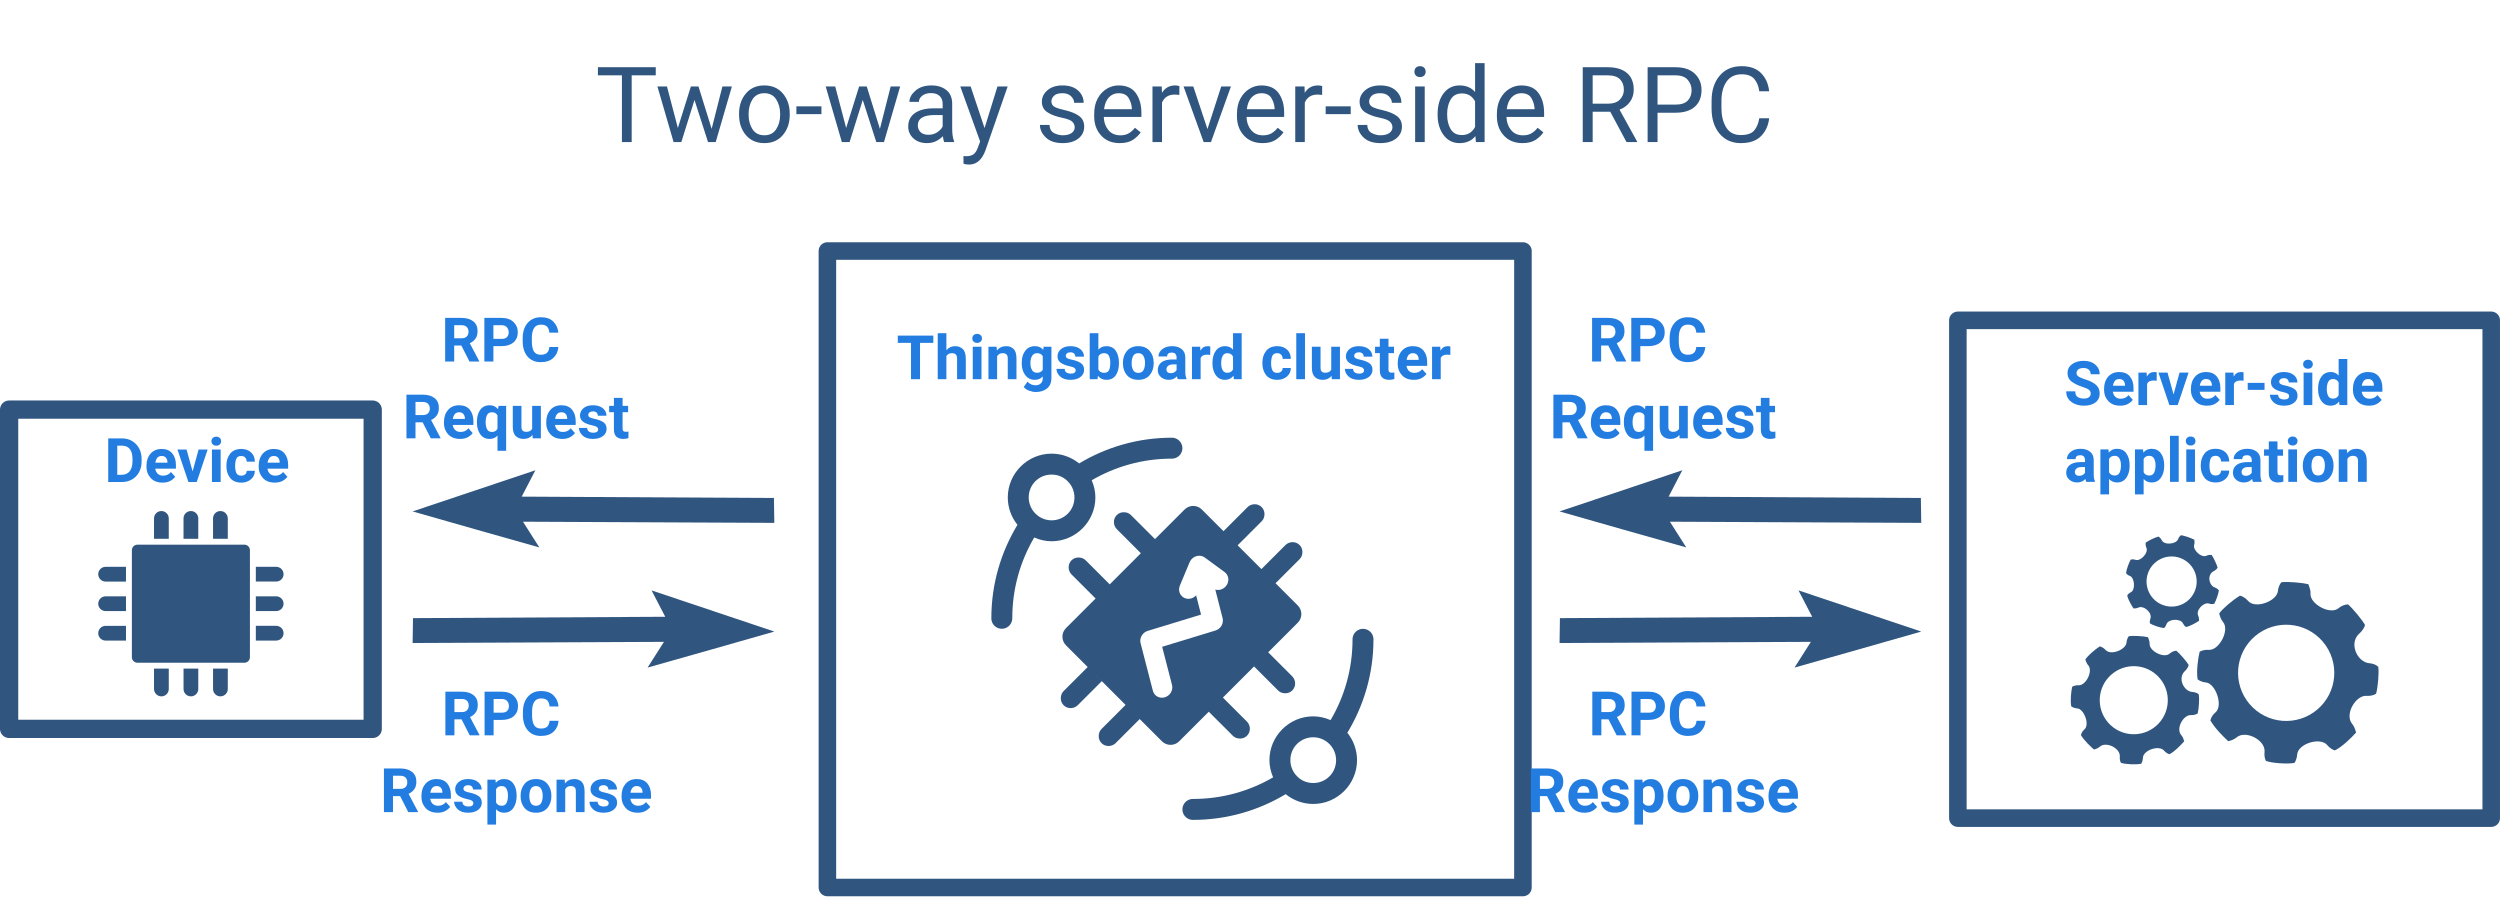
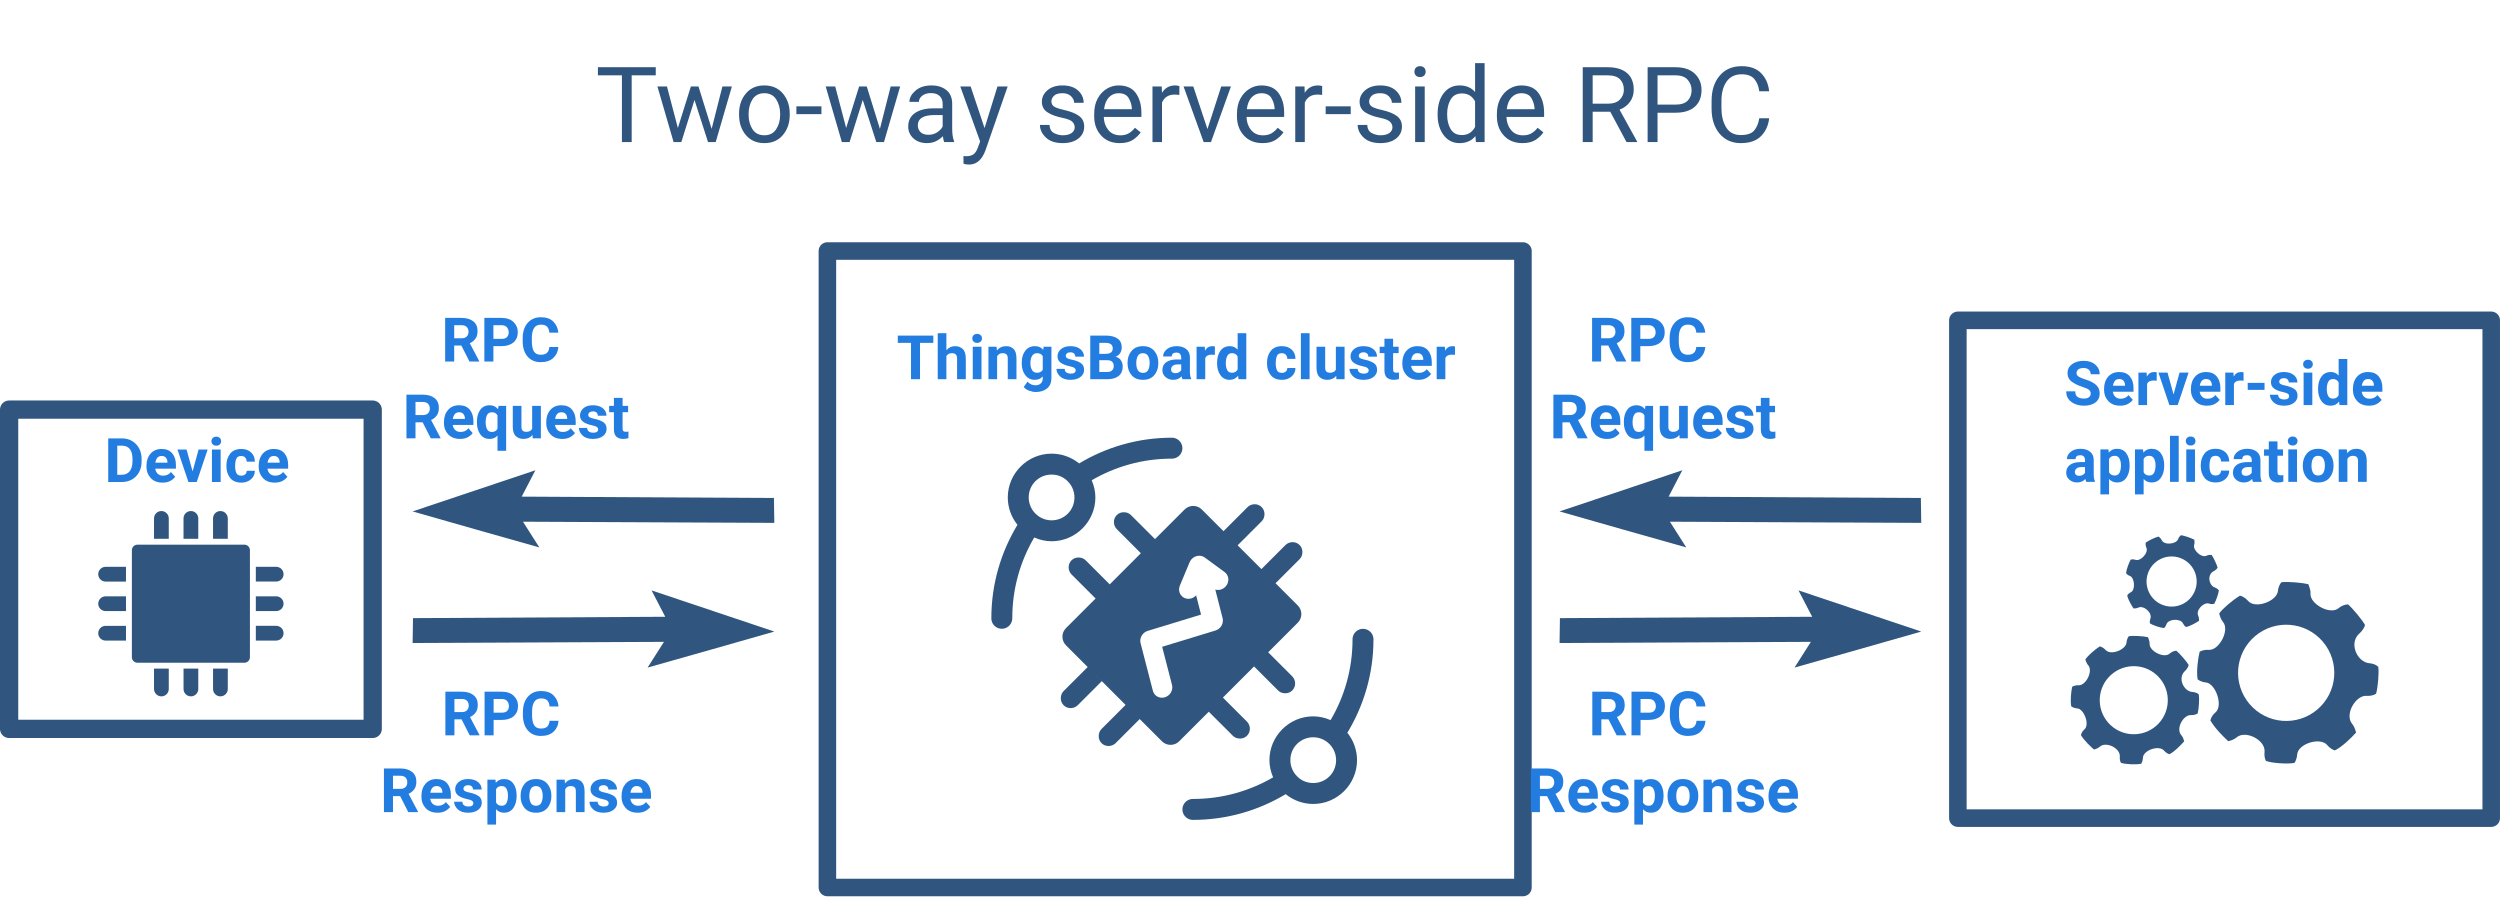
<svg xmlns="http://www.w3.org/2000/svg" id="svg2" height="255.36" width="712.29" version="1.1" viewBox="0 0 712.293 255.357">
  <g id="layer1" transform="translate(29.29 -718.71)">
    <text id="text5032" style="word-spacing:0px;letter-spacing:0px" xml:space="preserve" font-size="30px" line-height="125%" y="759.187" x="140.327" font-family="Roboto" fill="#305680">
      <tspan id="tspan5034" x="140.327" y="759.187">Two-way server-side RPC</tspan>
    </text>
    <g id="g4363">
      <g id="g9893" transform="translate(0 6.7765)">
        <g id="g4264" fill="#305680" transform="matrix(.4204 0 0 .4204 82.238 704.98)">
          <g id="g4283" transform="translate(-318.77 19.031)" fill="#305680">
            <path id="rect5324" style="color-rendering:auto;text-decoration-color:#000000;color:#000000;isolation:auto;mix-blend-mode:normal;shape-rendering:auto;solid-color:#000000;block-progression:tb;text-decoration-line:none;text-decoration-style:solid;image-rendering:auto;white-space:normal;text-indent:0;text-transform:none" d="m146.6 366.65c-2.065 0-3.739 1.674-3.739 3.739v72.522c0 2.065 1.674 3.739 3.739 3.739h72.522c2.065-0 3.739-1.674 3.739-3.739v-72.522c-0-2.065-1.674-3.739-3.739-3.739z" />
            <g id="g5386" fill-rule="evenodd" transform="translate(-257.14 294.29)">
              <path id="path5330" style="color-rendering:auto;text-decoration-color:#000000;color:#000000;isolation:auto;mix-blend-mode:normal;shape-rendering:auto;solid-color:#000000;block-progression:tb;text-decoration-line:none;text-decoration-style:solid;image-rendering:auto;white-space:normal;text-indent:0;text-transform:none" d="m419.92 49.559a5 5 0 0 0 -4.923 5.07v13.733h9.999v-13.733a5 5 0 0 0 -5.076 -5.07z" />
              <path id="path5330-6" style="color-rendering:auto;text-decoration-color:#000000;color:#000000;isolation:auto;mix-blend-mode:normal;shape-rendering:auto;solid-color:#000000;block-progression:tb;text-decoration-line:none;text-decoration-style:solid;image-rendering:auto;white-space:normal;text-indent:0;text-transform:none" d="m439.92 49.559a5 5 0 0 0 -4.923 5.07v13.733h9.999v-13.733a5 5 0 0 0 -5.076 -5.07z" />
              <path id="path5330-6-7" style="color-rendering:auto;text-decoration-color:#000000;color:#000000;isolation:auto;mix-blend-mode:normal;shape-rendering:auto;solid-color:#000000;block-progression:tb;text-decoration-line:none;text-decoration-style:solid;image-rendering:auto;white-space:normal;text-indent:0;text-transform:none" d="m459.92 49.559a5 5 0 0 0 -4.923 5.07v13.733h9.999v-13.733a5 5 0 0 0 -5.076 -5.07z" />
            </g>
            <g id="g5386-5" fill-rule="evenodd" transform="matrix(-1 0 0 -1 622.86 519.01)">
              <path id="path5330-3" style="color-rendering:auto;text-decoration-color:#000000;color:#000000;isolation:auto;mix-blend-mode:normal;shape-rendering:auto;solid-color:#000000;block-progression:tb;text-decoration-line:none;text-decoration-style:solid;image-rendering:auto;white-space:normal;text-indent:0;text-transform:none" d="m419.92 49.559a5 5 0 0 0 -4.923 5.07v13.733h9.999v-13.733a5 5 0 0 0 -5.076 -5.07z" />
              <path id="path5330-6-5" style="color-rendering:auto;text-decoration-color:#000000;color:#000000;isolation:auto;mix-blend-mode:normal;shape-rendering:auto;solid-color:#000000;block-progression:tb;text-decoration-line:none;text-decoration-style:solid;image-rendering:auto;white-space:normal;text-indent:0;text-transform:none" d="m439.92 49.559a5 5 0 0 0 -4.923 5.07v13.733h9.999v-13.733a5 5 0 0 0 -5.076 -5.07z" />
              <path id="path5330-6-7-6" style="color-rendering:auto;text-decoration-color:#000000;color:#000000;isolation:auto;mix-blend-mode:normal;shape-rendering:auto;solid-color:#000000;block-progression:tb;text-decoration-line:none;text-decoration-style:solid;image-rendering:auto;white-space:normal;text-indent:0;text-transform:none" d="m459.92 49.559a5 5 0 0 0 -4.923 5.07v13.733h9.999v-13.733a5 5 0 0 0 -5.076 -5.07z" />
            </g>
            <g id="g5386-2" fill-rule="evenodd" transform="matrix(0 -1 1 0 70.498 846.65)">
              <path id="path5330-9" style="color-rendering:auto;text-decoration-color:#000000;color:#000000;isolation:auto;mix-blend-mode:normal;shape-rendering:auto;solid-color:#000000;block-progression:tb;text-decoration-line:none;text-decoration-style:solid;image-rendering:auto;white-space:normal;text-indent:0;text-transform:none" d="m419.92 49.559a5 5 0 0 0 -4.923 5.07v13.733h9.999v-13.733a5 5 0 0 0 -5.076 -5.07z" />
              <path id="path5330-6-1" style="color-rendering:auto;text-decoration-color:#000000;color:#000000;isolation:auto;mix-blend-mode:normal;shape-rendering:auto;solid-color:#000000;block-progression:tb;text-decoration-line:none;text-decoration-style:solid;image-rendering:auto;white-space:normal;text-indent:0;text-transform:none" d="m439.92 49.559a5 5 0 0 0 -4.923 5.07v13.733h9.999v-13.733a5 5 0 0 0 -5.076 -5.07z" />
              <path id="path5330-6-7-2" style="color-rendering:auto;text-decoration-color:#000000;color:#000000;isolation:auto;mix-blend-mode:normal;shape-rendering:auto;solid-color:#000000;block-progression:tb;text-decoration-line:none;text-decoration-style:solid;image-rendering:auto;white-space:normal;text-indent:0;text-transform:none" d="m459.92 49.559a5 5 0 0 0 -4.923 5.07v13.733h9.999v-13.733a5 5 0 0 0 -5.076 -5.07z" />
            </g>
            <g id="g5386-2-7" fill-rule="evenodd" transform="matrix(0 1 -1 0 295.22 -33.352)">
              <path id="path5330-9-0" style="color-rendering:auto;text-decoration-color:#000000;color:#000000;isolation:auto;mix-blend-mode:normal;shape-rendering:auto;solid-color:#000000;block-progression:tb;text-decoration-line:none;text-decoration-style:solid;image-rendering:auto;white-space:normal;text-indent:0;text-transform:none" d="m419.92 49.559a5 5 0 0 0 -4.923 5.07v13.733h9.999v-13.733a5 5 0 0 0 -5.076 -5.07z" />
              <path id="path5330-6-1-9" style="color-rendering:auto;text-decoration-color:#000000;color:#000000;isolation:auto;mix-blend-mode:normal;shape-rendering:auto;solid-color:#000000;block-progression:tb;text-decoration-line:none;text-decoration-style:solid;image-rendering:auto;white-space:normal;text-indent:0;text-transform:none" d="m439.92 49.559a5 5 0 0 0 -4.923 5.07v13.733h9.999v-13.733a5 5 0 0 0 -5.076 -5.07z" />
              <path id="path5330-6-7-2-3" style="color-rendering:auto;text-decoration-color:#000000;color:#000000;isolation:auto;mix-blend-mode:normal;shape-rendering:auto;solid-color:#000000;block-progression:tb;text-decoration-line:none;text-decoration-style:solid;image-rendering:auto;white-space:normal;text-indent:0;text-transform:none" d="m459.92 49.559a5 5 0 0 0 -4.923 5.07v13.733h9.999v-13.733a5 5 0 0 0 -5.076 -5.07z" />
            </g>
          </g>
        </g>
        <rect id="rect6925-8-9-5-7" stroke-linejoin="round" height="90.962" width="103.59" stroke="#305680" stroke-linecap="round" y="828.64" x="-26.69" stroke-width="5.201" fill="none" />
        <text id="text4914-1-2-0-6-0" style="word-spacing:0px;letter-spacing:0px" font-weight="bold" xml:space="preserve" font-size="17.5px" line-height="125%" y="849.272" x="0.435" font-family="Roboto" fill="#237de0">
          <tspan id="tspan4916-7-0-6-5-9" x="0.435" y="849.272">Device</tspan>
        </text>
      </g>
      <g id="g9884" transform="translate(.0000067207)">
        <rect id="rect6925-0" stroke-linejoin="round" height="181.34" width="198.17" stroke="#305680" stroke-linecap="round" y="790.23" x="206.45" stroke-width="5" fill="none" />
        <text id="text4914-1" style="word-spacing:0px;letter-spacing:0px" font-weight="bold" xml:space="preserve" font-size="26.216px" line-height="125%" y="826.758" x="226.163" font-family="Roboto" fill="#237de0">
-           <tspan id="tspan4916-7" font-size="17.5px" y="826.758" x="226.163">Thingsboard cluster</tspan>
+           <tspan id="tspan4916-7" font-size="17.5px" y="826.758" x="226.163">ThingsBoard cluster</tspan>
        </text>
        <g id="g4241" transform="matrix(.34024 0 0 .34024 253.16 594.24)" stroke-width="28" fill="#305680">
          <path id="path4278" style="color-rendering:auto;text-decoration-color:#000000;color:#000000;isolation:auto;mix-blend-mode:normal;shape-rendering:auto;solid-color:#000000;block-progression:tb;text-decoration-line:none;text-decoration-style:solid;image-rendering:auto;white-space:normal;text-indent:0;text-transform:none" d="m151.13 732.36c-28.363 0-54.915 7.915-77.613 21.537-6.472-5.262-14.605-8.191-23.067-8.194a8.766 8.766 0 0 0 -0.004 0c-20.154 0.001-36.679 16.528-36.678 36.682a8.766 8.766 0 0 0 0 0.011c0.01 8.415 2.927 16.483 8.103 22.927-13.83 22.83-21.87 49.58-21.87 78.17a8.766 8.766 0 1 0 17.531 0c0-24.702 6.719-47.748 18.378-67.574 4.566 1.985 9.473 3.15 14.519 3.157a8.766 8.766 0 0 0 0.012 0c20.155 0.001 36.683-16.527 36.682-36.682a8.766 8.766 0 0 0 0 -0.004c-0.002-4.999-1.139-9.863-3.083-14.397 19.717-11.484 42.585-18.095 67.085-18.095a8.766 8.766 0 1 0 0 -17.531zm-100.69 30.88c5.913 0.002 11.191 2.512 14.836 7.077a8.766 8.766 0 0 0 0.183 0.215c2.671 3.38 4.133 7.553 4.134 11.863-0.002 10.677-8.468 19.144-19.144 19.148-4.37-0.008-8.601-1.509-12-4.255a8.766 8.766 0 0 0 -0.012 -0.009c-4.514-3.633-7.136-9.098-7.144-14.893 0.003-10.677 8.47-19.144 19.148-19.146z" />
          <path id="path4486-0-9-6-9-7-6-5" style="color-rendering:auto;text-decoration-color:#000000;color:#000000;isolation:auto;mix-blend-mode:normal;shape-rendering:auto;solid-color:#000000;block-progression:tb;text-decoration-line:none;text-decoration-style:solid;image-rendering:auto;white-space:normal;text-indent:0;text-transform:none" d="m66.992 835.19c-1.492 1.558-2.366 3.71-2.258 6.071 0.096 2.045 0.913 4.02 2.337 5.518 6.805 6.856 20.223 20.223 20.223 20.223l11.844-11.83s-12.973-12.961-20.176-20.171c-1.604-1.633-3.75-2.314-6.012-2.324-2.358-0.011-4.467 0.954-5.959 2.512zm32.147 19.983-36.639 36.639c-3.975 3.976-3.975 10.421 0 14.397l18.156 18.156 31.753 31.753 30.478 30.478c3.976 3.976 10.422 3.976 14.398 0l24.791-24.791 37.914-37.914 36.639-36.639c3.975-3.976 3.975-10.422-0.001-14.398l-18.63-18.63-31.75-31.76-30.01-30c-3.976-3.975-10.421-3.975-14.397 0l-24.79 24.79-37.91 37.91zm37.911-37.91s-12.973-12.961-20.176-20.171c-1.604-1.633-3.75-2.314-6.012-2.324-4.717-0.023-8.434 3.862-8.217 8.583 0.096 2.045 0.913 4.02 2.337 5.518 6.805 6.856 20.223 20.223 20.223 20.223l11.844-11.83zm69.193 5.213s12.961-12.973 20.171-20.176c1.633-1.604 2.314-3.75 2.324-6.012 0.022-4.717-3.862-8.434-8.583-8.217-2.045 0.096-4.02 0.913-5.518 2.337-6.856 6.805-20.223 20.223-20.223 20.223l11.83 11.844zm31.753 31.753s12.961-12.973 20.171-20.176c1.633-1.604 2.314-3.75 2.324-6.012 0.022-4.717-3.862-8.434-8.583-8.217-2.045 0.096-4.02 0.913-5.518 2.337-6.856 6.805-20.223 20.223-20.223 20.223l11.83 11.844zm-18.009 69.667s12.973 12.961 20.178 20.169c1.604 1.632 3.75 2.314 6.012 2.324 4.717 0.022 8.434-3.861 8.217-8.583l-0.002 0.002c-0.096-2.045-0.914-4.021-2.338-5.519-6.805-6.856-20.222-20.222-20.222-20.222l-11.844 11.83zm-37.914 37.914s12.973 12.961 20.178 20.169c1.604 1.632 3.75 2.314 6.012 2.324 4.717 0.023 8.434-3.861 8.217-8.583h-0.002c-0.096-2.045-0.913-4.021-2.337-5.518-6.805-6.856-20.223-20.223-20.223-20.223l-11.844 11.83zm-69.667-5.687s-12.961 12.973-20.169 20.178c-1.632 1.604-2.314 3.75-2.324 6.012-0.023 4.717 3.861 8.434 8.583 8.217h-0.002c2.045-0.096 4.02-0.913 5.518-2.337 6.856-6.805 20.223-20.223 20.223-20.223l-11.82-11.84zm-31.743-31.74s-12.961 12.973-20.169 20.178c-1.632 1.604-2.314 3.75-2.324 6.012-0.023 4.717 3.861 8.434 8.583 8.217h-0.002c2.045-0.096 4.02-0.913 5.518-2.337 6.856-6.805 20.223-20.223 20.223-20.223l-11.829-11.85zm87.237-90.554c1.679-1.706 3.967-2.66 6.297-2.626 1.663 0.024 3.253 0.55 4.562 1.51l16.499 12.1c3.201 2.297 4.144 6.659 2.231 10.312-1.914 3.653-6.123 5.524-9.951 4.423l6.124 23.948c1.113 4.352-1.564 8.968-5.983 10.317l-44.642 13.631 8.246 31.883c1.173 4.37-1.502 9.044-5.955 10.407s-8.976-1.111-10.068-5.505l-10.282-39.769c-1.127-4.356 1.549-8.985 5.976-10.338l44.661-13.637-4.122-16.118c-2.763 3.064-7.234 3.808-10.586 1.762-3.353-2.047-4.614-6.29-2.986-10.047l8.117-19.454c0.433-1.038 1.067-1.989 1.862-2.797z" fill-rule="evenodd" />
          <path id="path4278-5" style="color-rendering:auto;text-decoration-color:#000000;color:#000000;isolation:auto;mix-blend-mode:normal;shape-rendering:auto;solid-color:#000000;block-progression:tb;text-decoration-line:none;text-decoration-style:solid;image-rendering:auto;white-space:normal;text-indent:0;text-transform:none" d="m168.87 1052.4c28.363 0 54.915-7.915 77.614-21.538 6.472 5.262 14.605 8.192 23.067 8.194a8.766 8.766 0 0 0 0.004 0c20.155-0.001 36.68-16.528 36.679-36.682a8.766 8.766 0 0 0 0 -0.011c-0.01-8.415-2.927-16.484-8.103-22.927 13.825-22.82 21.866-49.572 21.866-78.162a8.766 8.766 0 1 0 -17.531 0c0 24.703-6.719 47.749-18.378 67.575-4.566-1.985-9.473-3.15-14.519-3.157a8.766 8.766 0 0 0 -0.012 0c-20.155-0.001-36.683 16.527-36.682 36.682 0.002 4.999 1.139 9.863 3.083 14.397-19.717 11.484-42.586 18.095-67.086 18.095a8.766 8.766 0 1 0 0 17.531zm100.69-30.875c-5.913 0-11.191-2.512-14.836-7.077a8.766 8.766 0 0 0 -0.183 -0.215c-2.671-3.38-4.133-7.553-4.134-11.863 0.002-10.677 8.468-19.144 19.144-19.148 4.37 0.008 8.601 1.509 12 4.255a8.766 8.766 0 0 0 0.012 0.009c4.514 3.633 7.136 9.098 7.144 14.893-0.003 10.677-8.47 19.145-19.148 19.146z" />
        </g>
      </g>
      <g id="g9874" transform="translate(-.000023797 1.3865)">
        <rect id="rect6925-0-6" stroke-linejoin="round" height="141.83" width="151.96" stroke="#305680" stroke-linecap="round" y="808.59" x="528.54" stroke-width="5" fill="none" />
        <text id="text4914-1-2" style="word-spacing:0px;letter-spacing:0px" font-weight="bold" xml:space="preserve" font-size="17.5px" line-height="125%" y="832.738" x="558.814" font-family="Roboto" fill="#237de0">
          <tspan id="tspan4916-7-9" y="832.738" x="558.814">Server-side</tspan>
          <tspan id="tspan9850" y="854.613" x="558.814">application</tspan>
        </text>
        <g id="g22342" fill-rule="evenodd" transform="matrix(1.0419 -1.3599 1.3599 1.0419 -910.72 545.49)" clip-rule="evenodd" fill="#305680">
          <path id="path4298-8-9-2" d="m363.34 833.96c1.696 0.369 3.836-2.95 2.978-4.285-0.281-0.439-0.421-0.928-0.431-1.414 0.916-0.995 2.862-2.105 3.857-2.532 0.458 0.21 0.863 0.548 1.155 1.004 0.936 1.458 4.754 0.82 5.135-0.925 0.119-0.545 0.486-1.091 0.766-1.377 0.96-0.001 3.026 0.398 4.426 0.955 0.179 0.357 0.247 1.032 0.127 1.58-0.402 1.846 2.917 3.856 4.314 2.959 0.467-0.3 1.125-0.463 1.507-0.432 0.727 0.706 2.04 2.759 2.474 3.776-0.281 0.417-0.558 0.928-1.04 1.237-1.397 0.898-0.866 4.77 0.929 5.161 0.59 0.129 1.114 0.449 1.464 0.861-0.052 0.999-0.601 3.422-0.993 4.311-0.226 0.181-1.063 0.272-1.63 0.148-2.443-0.532-4.084 2.607-2.993 4.307 0.308 0.48 0.503 1.027 0.43 1.552-0.693 0.701-2.691 1.997-3.774 2.43-0.471-0.177-0.928-0.557-1.237-1.039-0.975-1.519-4.726-1.065-5.161 0.93-0.113 0.519-0.428 0.964-0.749 1.394-1.274-0.095-3.487-0.446-4.519-1.011-0.178-0.489-0.162-1.034-0.051-1.541 0.381-1.746-2.76-3.986-4.278-3.011-0.424 0.273-0.928 0.48-1.401 0.5-0.935-0.88-2.307-2.954-2.611-3.971 0.23-0.509 0.631-0.827 1.071-1.111 1.64-1.052 0.971-4.723-0.924-5.135-0.519-0.114-0.994-0.411-1.358-0.731 0.106-1.103 0.343-3.05 0.94-4.462 0.581-0.229 1.029-0.246 1.577-0.127zm4.549 3.63c-0.942 4.318 1.796 8.581 6.114 9.522 4.318 0.94 8.581-1.798 9.522-6.116 0.941-4.318-1.796-8.581-6.114-9.522-4.318-0.941-8.581 1.797-9.522 6.116z" />
          <path id="path4298-3-7-2-5" d="m370.63 810.63c0.807 0.407 2.319-0.988 2.06-1.774-0.085-0.258-0.092-0.523-0.033-0.769 0.592-0.383 1.718-0.689 2.276-0.775 0.204 0.166 0.364 0.389 0.452 0.657 0.282 0.857 2.292 1.033 2.711 0.202 0.131-0.26 0.387-0.487 0.566-0.595 0.484 0.125 1.475 0.595 2.108 1.058 0.044 0.204-0.01 0.553-0.142 0.814-0.443 0.879 0.969 2.325 1.791 2.055 0.274-0.09 0.628-0.087 0.816-0.022 0.275 0.451 0.67 1.657 0.756 2.227-0.196 0.174-0.402 0.395-0.685 0.488-0.822 0.271-1.058 2.293-0.204 2.725 0.281 0.142 0.504 0.372 0.626 0.625-0.156 0.497-0.749 1.648-1.062 2.045-0.138 0.062-0.572-0.001-0.842-0.138-1.163-0.587-2.4 0.783-2.071 1.783 0.093 0.283 0.12 0.584 0.015 0.839-0.441 0.263-1.617 0.657-2.22 0.735-0.214-0.151-0.396-0.402-0.489-0.685-0.294-0.893-2.245-1.153-2.724-0.203-0.125 0.247-0.342 0.431-0.56 0.606-0.63-0.214-1.701-0.679-2.148-1.099-0.026-0.27 0.053-0.543 0.175-0.784 0.419-0.831-0.873-2.37-1.766-2.076-0.25 0.082-0.531 0.121-0.772 0.07-0.357-0.566-0.779-1.791-0.8-2.343 0.183-0.227 0.426-0.335 0.685-0.421 0.965-0.317 1.105-2.256 0.203-2.711-0.247-0.125-0.448-0.337-0.59-0.546 0.197-0.543 0.57-1.494 1.055-2.128 0.323-0.04 0.551 0.01 0.812 0.141zm1.822 2.424c-1.037 2.056-0.211 4.563 1.844 5.6 2.056 1.037 4.563 0.21 5.6-1.845s0.211-4.563-1.844-5.599c-2.056-1.037-4.563-0.211-5.6 1.845z" />
          <path id="path4298-3-6-9-2-7" d="m347.84 818.38c1.206 0.232 2.662-2.152 2.033-3.082-0.206-0.306-0.314-0.649-0.329-0.993 0.631-0.719 1.988-1.538 2.685-1.857 0.328 0.141 0.62 0.373 0.834 0.69 0.687 1.015 3.377 0.499 3.616-0.742 0.075-0.388 0.325-0.78 0.518-0.987 0.679-0.017 2.147 0.23 3.147 0.6 0.133 0.25 0.193 0.726 0.117 1.115-0.253 1.312 2.129 2.678 3.102 2.019 0.325-0.22 0.788-0.347 1.058-0.332 0.526 0.487 1.49 1.916 1.815 2.628-0.192 0.3-0.379 0.666-0.714 0.892-0.973 0.659-0.531 3.388 0.745 3.634 0.42 0.081 0.796 0.299 1.05 0.584-0.02 0.707-0.367 2.43-0.629 3.066-0.157 0.132-0.747 0.211-1.151 0.133-1.737-0.335-2.844 1.914-2.043 3.097 0.226 0.335 0.373 0.718 0.331 1.09-0.478 0.508-1.869 1.458-2.628 1.783-0.336-0.117-0.666-0.378-0.893-0.714-0.715-1.058-3.361-0.673-3.634 0.746-0.071 0.369-0.287 0.689-0.506 0.999-0.903-0.045-2.474-0.256-3.213-0.638-0.134-0.343-0.132-0.728-0.062-1.089 0.239-1.241-2.02-2.772-3.077-2.056-0.295 0.2-0.648 0.355-0.983 0.377-0.677-0.606-1.682-2.05-1.914-2.764 0.154-0.364 0.432-0.596 0.739-0.804 1.142-0.772 0.606-3.357-0.741-3.616-0.369-0.071-0.71-0.273-0.973-0.494 0.056-0.782 0.19-2.163 0.588-3.172 0.407-0.172 0.724-0.192 1.113-0.117zm3.279 2.49c-0.592 3.07 1.417 6.038 4.487 6.63 3.07 0.591 6.038-1.419 6.63-4.489 0.592-3.07-1.417-6.038-4.487-6.63-3.07-0.592-6.038 1.418-6.63 4.488z" />
        </g>
      </g>
      <g id="g4314">
        <text id="text4914-6-5-7" style="word-spacing:0px;letter-spacing:0px;text-anchor:middle;text-align:center" font-weight="bold" xml:space="preserve" font-size="17.5px" line-height="125%" y="821.719" x="137.365" font-family="Roboto" fill="#237de0">
          <tspan id="tspan4916-9-0-9" x="137.365" y="821.719">RPC</tspan>
          <tspan id="tspan8977" x="137.365" y="843.594">Request</tspan>
        </text>
        <path id="path18461-2-0-6" fill="#305680" d="m88.269 864.42c11.659-3.91 23.311-7.827 34.979-11.725-1.278 2.511-2.613 5.004-3.9 7.51l71.871 0.39 0.108 7.09-71.612-0.333c1.546 2.446 3.136 4.878 4.665 7.329-12.044-3.409-24.098-6.802-36.112-10.259z" />
        <path id="path18461-2-0-6-3" fill="#305680" d="m191.33 898.65c-11.659-3.91-23.311-7.827-34.979-11.725 1.278 2.511 2.613 5.004 3.9 7.51l-71.871 0.39-0.108 7.09 71.612-0.333c-1.546 2.446-3.136 4.878-4.665 7.329 12.044-3.409 24.098-6.802 36.112-10.259z" />
        <text id="text4914-6-5-7-3" style="word-spacing:0px;letter-spacing:0px;text-anchor:middle;text-align:center" font-weight="bold" xml:space="preserve" font-size="17.5px" line-height="125%" y="928.219" x="137.429" font-family="Roboto" fill="#237de0">
          <tspan id="tspan4916-9-0-9-7" x="137.429" y="928.219">RPC</tspan>
          <tspan id="tspan8977-0" x="137.429" y="950.094">Response</tspan>
        </text>
      </g>
      <g id="g4314-3" transform="translate(326.78)">
        <text id="text4914-6-5-7-38" style="word-spacing:0px;letter-spacing:0px;text-anchor:middle;text-align:center" font-weight="bold" xml:space="preserve" font-size="17.5px" line-height="125%" y="821.719" x="137.365" font-family="Roboto" fill="#237de0">
          <tspan id="tspan4916-9-0-9-0" x="137.365" y="821.719">RPC</tspan>
          <tspan id="tspan8977-5" x="137.365" y="843.594">Request</tspan>
        </text>
        <path id="path18461-2-0-6-6" fill="#305680" d="m88.269 864.42c11.659-3.91 23.311-7.827 34.979-11.725-1.278 2.511-2.613 5.004-3.9 7.51l71.871 0.39 0.108 7.09-71.612-0.333c1.546 2.446 3.136 4.878 4.665 7.329-12.044-3.409-24.098-6.802-36.112-10.259z" />
        <path id="path18461-2-0-6-3-6" fill="#305680" d="m191.33 898.65c-11.659-3.91-23.311-7.827-34.979-11.725 1.278 2.511 2.613 5.004 3.9 7.51l-71.871 0.39-0.108 7.09 71.612-0.333c-1.546 2.446-3.136 4.878-4.665 7.329 12.044-3.409 24.098-6.802 36.112-10.259z" />
        <text id="text4914-6-5-7-3-4" style="word-spacing:0px;letter-spacing:0px;text-anchor:middle;text-align:center" font-weight="bold" xml:space="preserve" font-size="17.5px" line-height="125%" y="928.219" x="137.429" font-family="Roboto" fill="#237de0">
          <tspan id="tspan4916-9-0-9-7-0" x="137.429" y="928.219">RPC</tspan>
          <tspan id="tspan8977-0-0" x="137.429" y="950.094">Response</tspan>
        </text>
      </g>
    </g>
  </g>
</svg>
